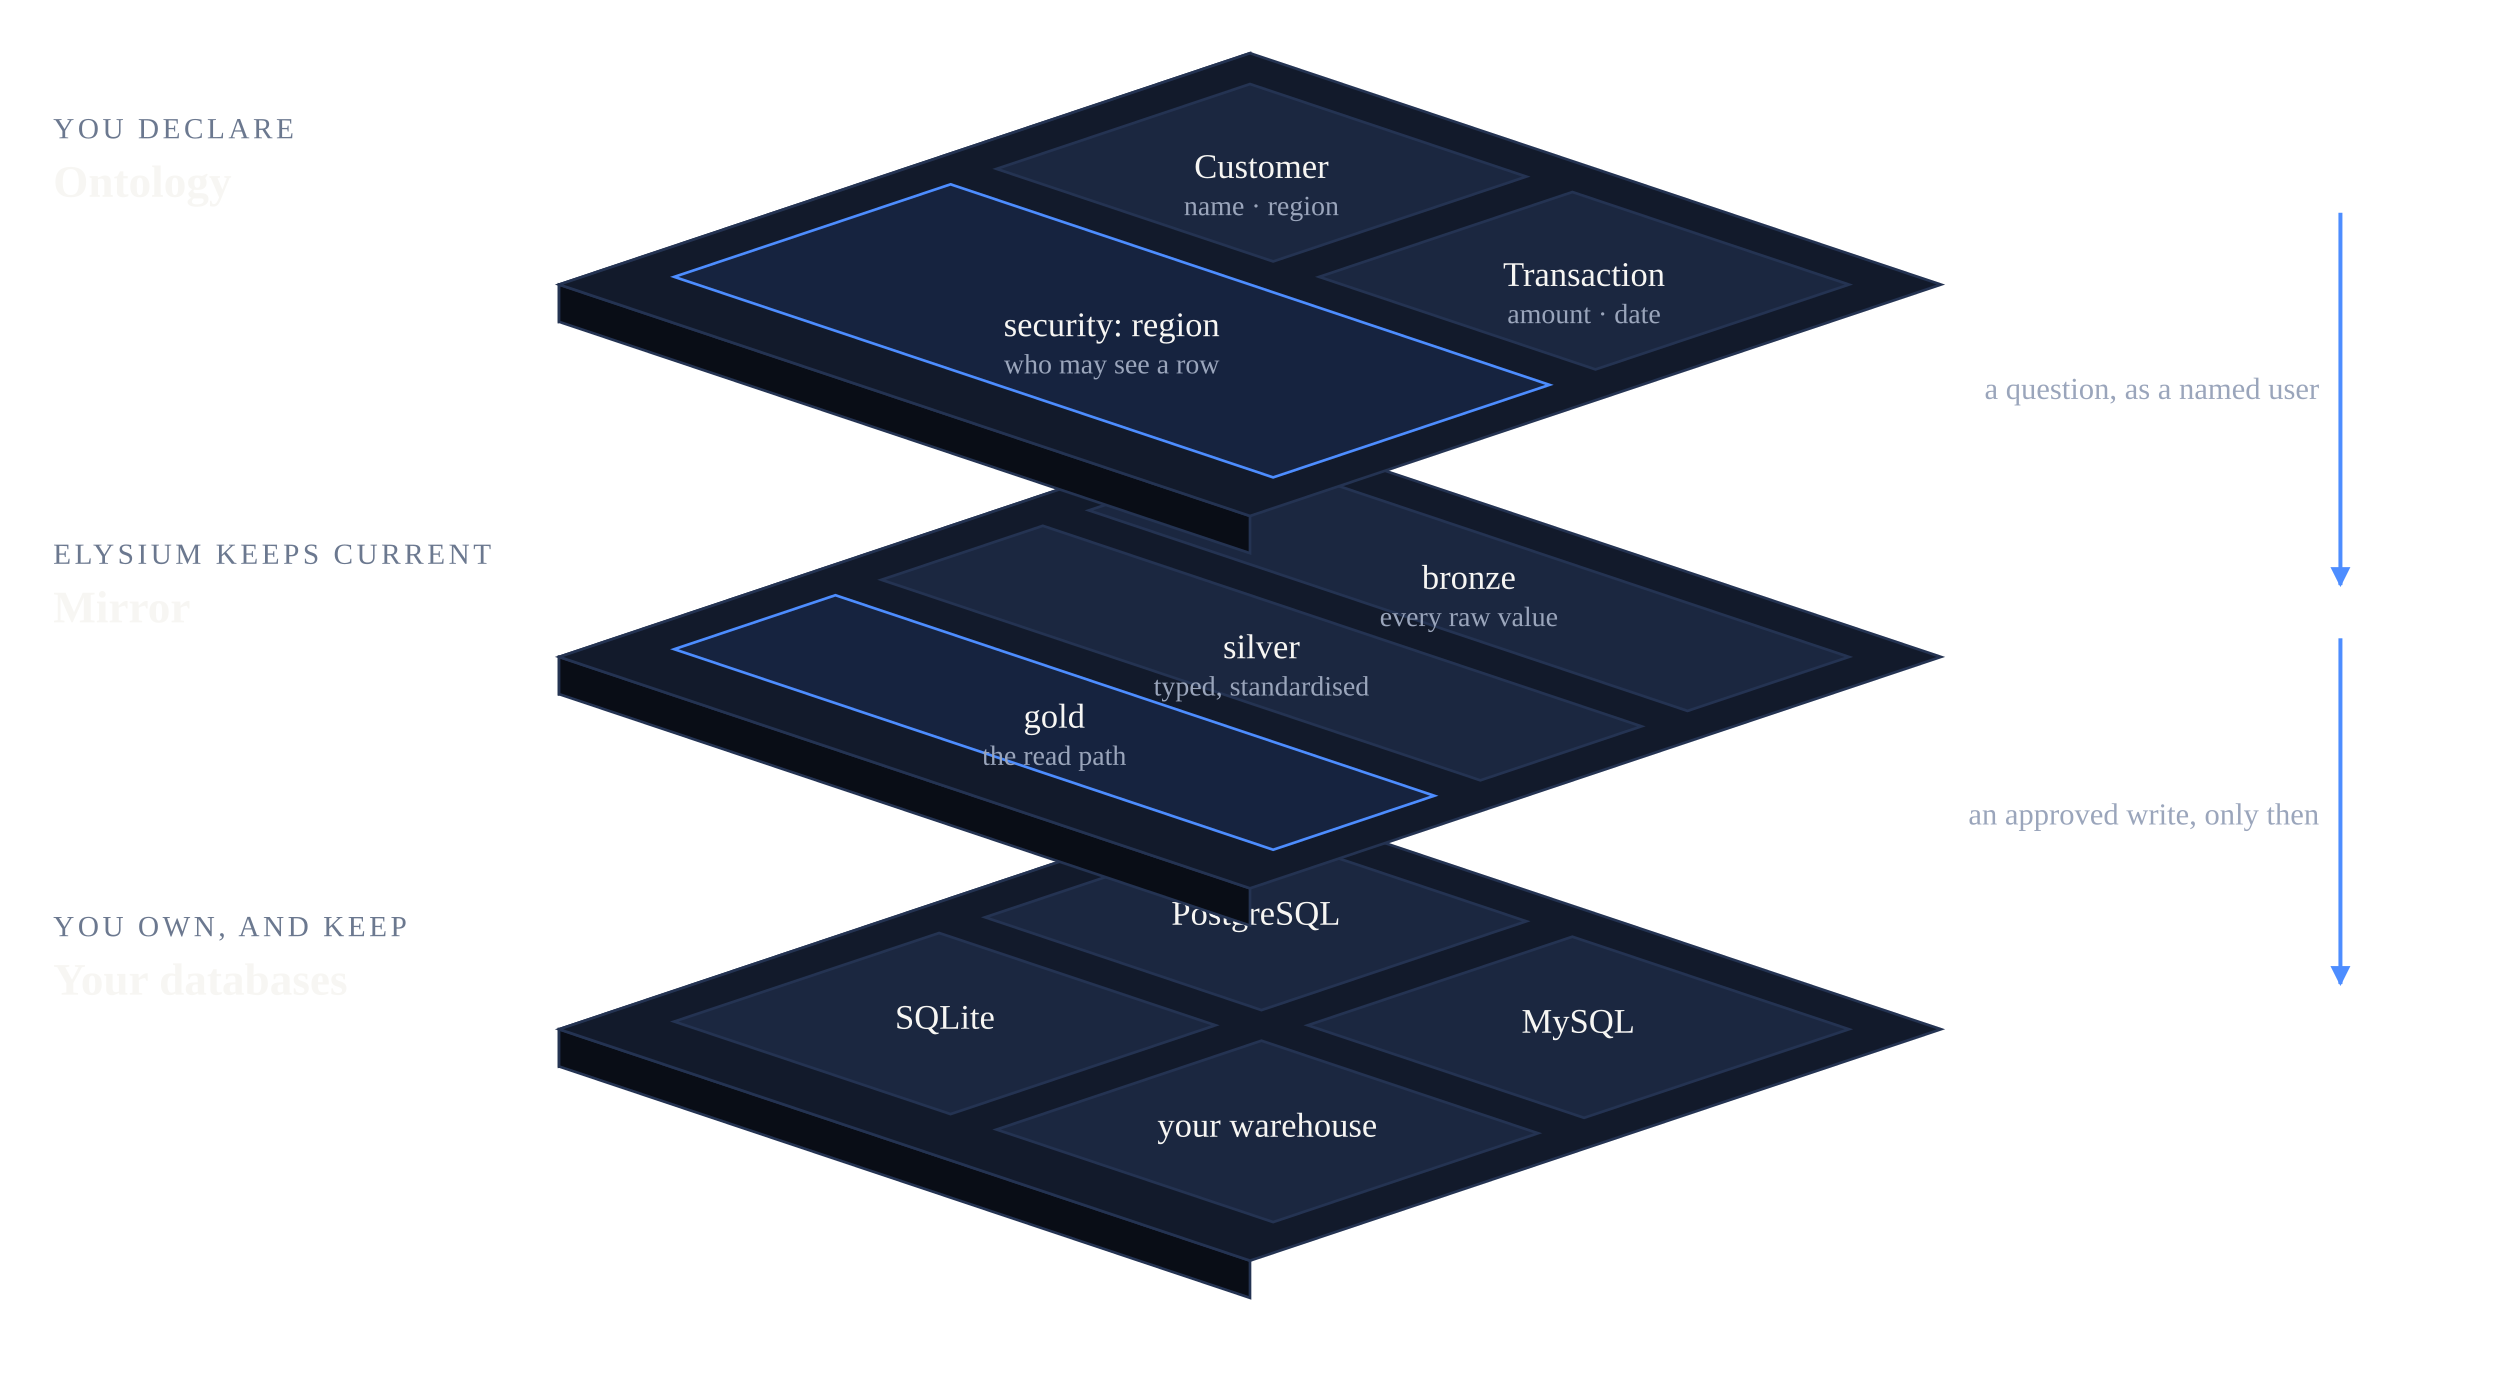
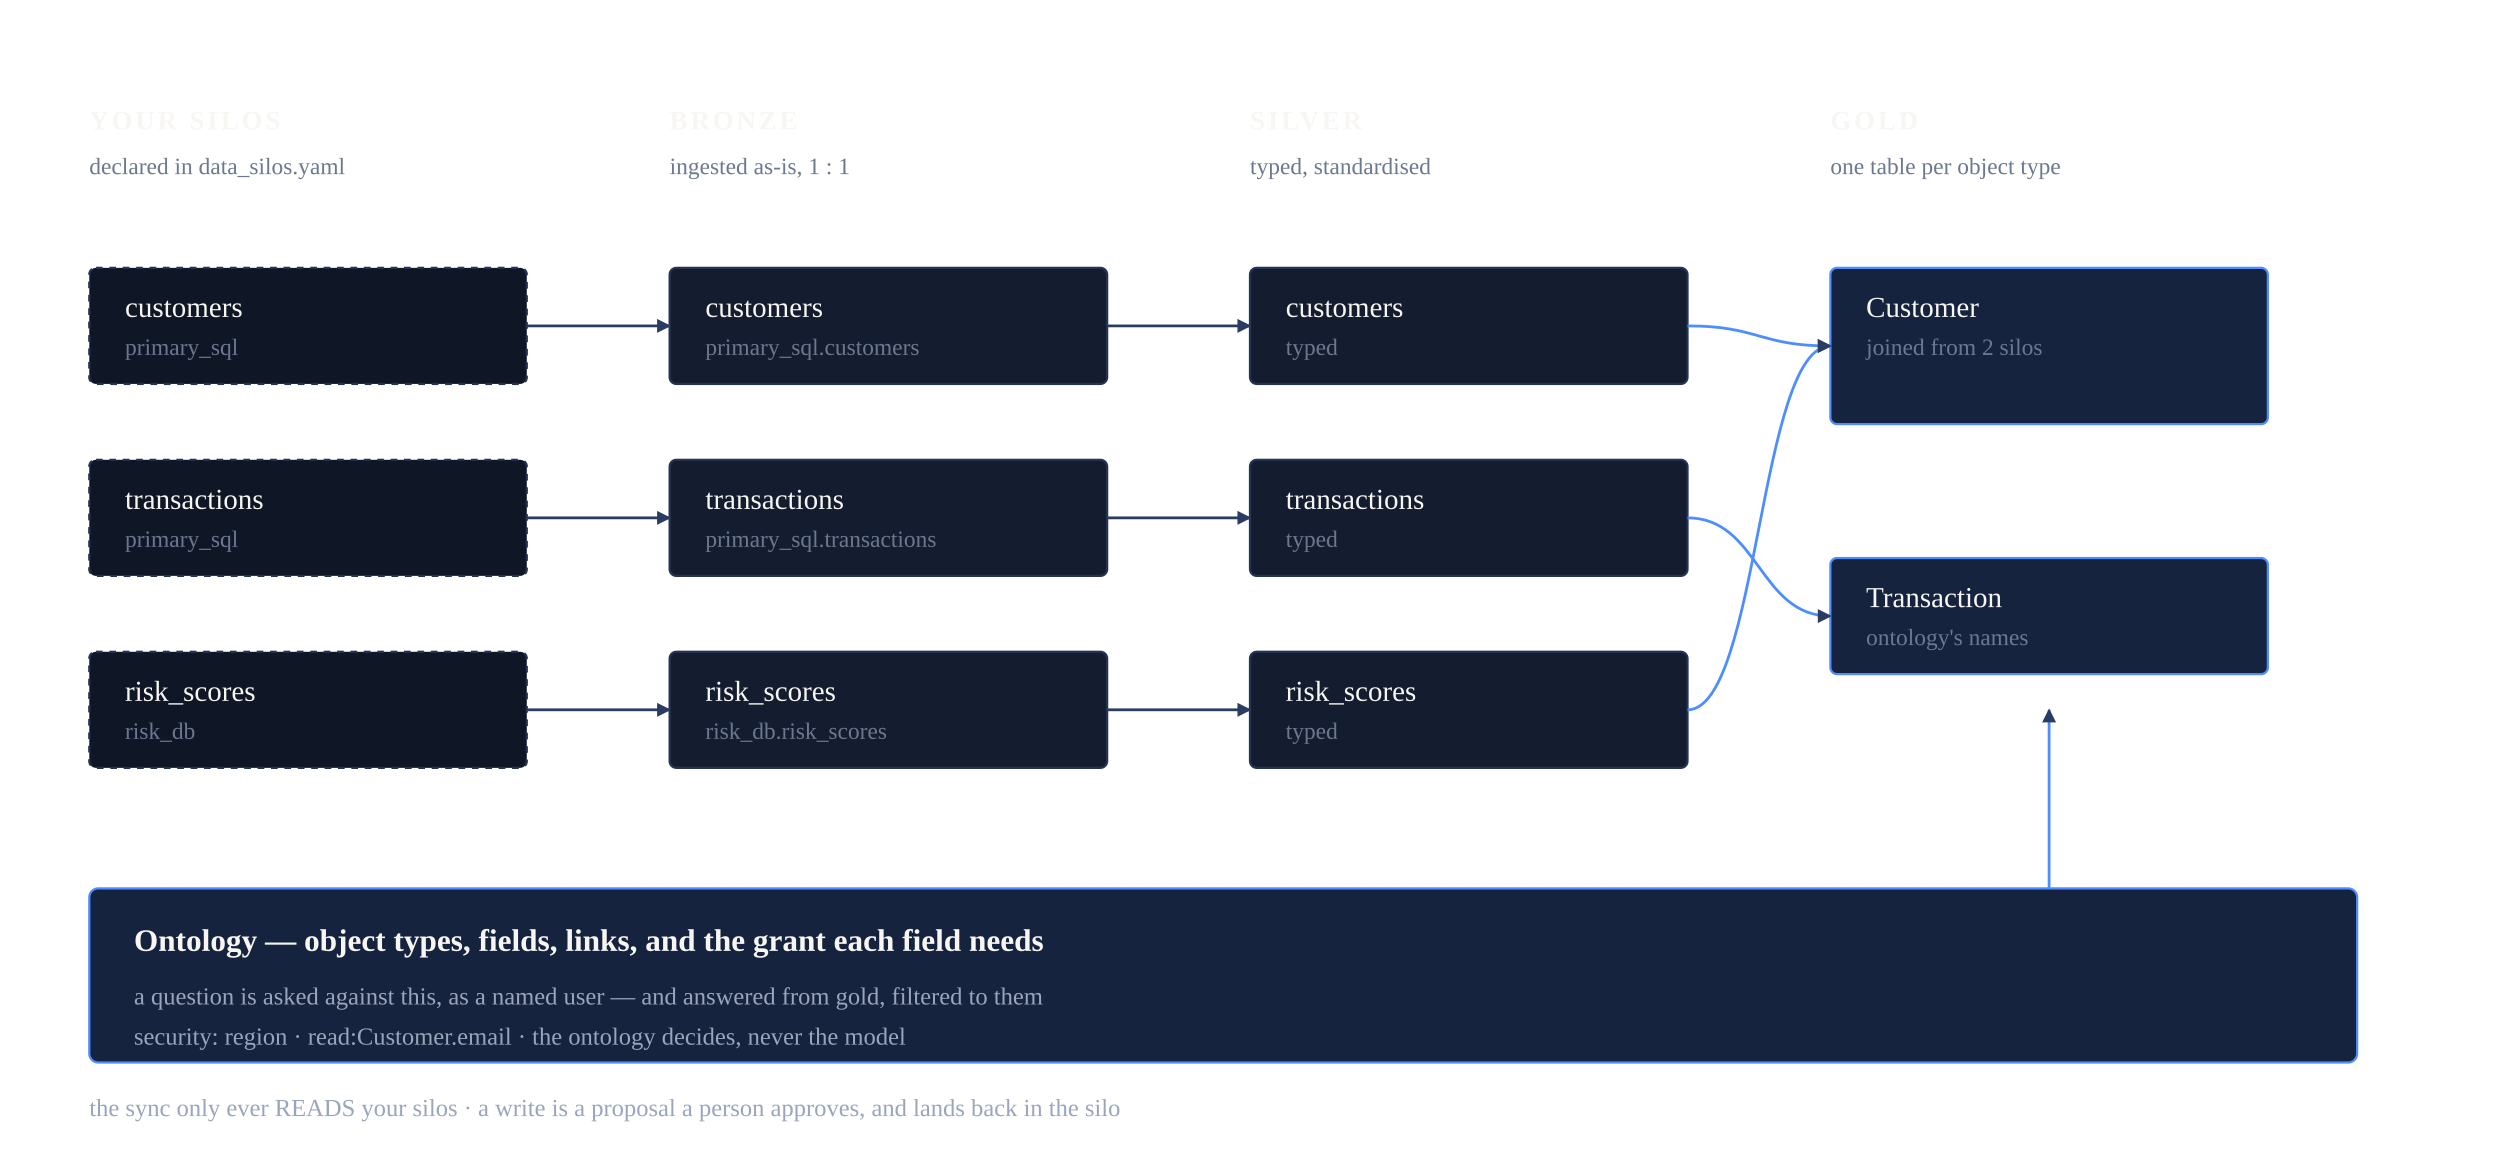
- <svg xmlns="http://www.w3.org/2000/svg" viewBox="0 -70 940 520" role="img" aria-labelledby="arch-title arch-desc">
+ <svg xmlns="http://www.w3.org/2000/svg" viewBox="0 0 1120 520" role="img" aria-labelledby="arch-title arch-desc">
  <style>
-     /* ISOMETRIC, AND THE GEOMETRY IS COMPUTED RATHER THAN EYEBALLED.
-        Every coordinate comes from one projection at 30 degrees with a
-        single squash factor, generated by a script. Hand-placed
-        isometric points are what make a diagram look subtly wrong in a
-        way nobody can name. */
-     .slab      { fill: var(--d-slab, #121a2b); stroke: var(--d-line, #243352); }
-     .slab-side { fill: var(--d-side, #0d1320); stroke: var(--d-line, #243352); }
-     .slab-side--dark { fill: var(--d-side-dark, #090d16); }
-     .chip      { fill: var(--d-chip, #1b2740); stroke: var(--d-line, #243352); }
-     .chip--accent { stroke: var(--d-accent, #4d8dff); fill: var(--d-chip-accent, #16233f); }
-     .slab, .slab-side, .chip { stroke-width: 1; }
-     .chip-label {
-       fill: var(--d-ink, #f7f6f3); font-size: 13px; font-weight: 500;
-       text-anchor: middle; font-family: var(--font-sans, sans-serif);
-     }
-     .chip-sub {
-       fill: var(--d-soft, #9aa5bb); font-size: 10.5px; text-anchor: middle;
-       font-family: var(--font-mono, monospace);
-     }
-     .layer-label {
-       fill: var(--d-faint, #6b788f); font-size: 11px; letter-spacing: .12em;
-       font-family: var(--font-mono, monospace);
-     }
-     .layer-name {
-       fill: var(--d-ink, #f7f6f3); font-size: 17px; font-weight: 600;
-       font-family: var(--font-sans, sans-serif);
-     }
-     .flow { stroke: var(--d-accent, #4d8dff); fill: none; stroke-width: 1.5; }
-     .flow-label {
-       fill: var(--d-soft, #9aa5bb); font-size: 11.5px;
-       font-family: var(--font-mono, monospace);
-     }
+     .box { fill: var(--d-box, #141d30); stroke: var(--d-line, #243352); stroke-width: 1; }
+     .box--silo { fill: var(--d-silo, #0f1626); stroke-dasharray: 3 3; }
+     .box--gold { stroke: var(--d-accent, #4d8dff); fill: var(--d-gold, #16233f); }
+     .name { fill: var(--d-ink, #f7f6f3); font-size: 13px; font-weight: 500;
+              font-family: var(--font-sans, sans-serif); }
+     .sub  { fill: var(--d-faint, #6b788f); font-size: 10.5px;
+              font-family: var(--font-mono, monospace); }
+     .col  { fill: var(--d-ink, #f7f6f3); font-size: 12px; font-weight: 600;
+              letter-spacing: .11em; font-family: var(--font-mono, monospace); }
+     .colsub { fill: var(--d-faint, #6b788f); font-size: 10.5px;
+                font-family: var(--font-mono, monospace); }
+     .wire { fill: none; stroke: var(--d-line-bright, #2b3c63); stroke-width: 1.25; }
+     .wire--gold { stroke: var(--d-accent, #4d8dff); }
+     .onto { fill: var(--d-onto, #16233f); stroke: var(--d-accent, #4d8dff); }
+     .ontolabel { fill: var(--d-ink, #f7f6f3); font-size: 14px; font-weight: 600;
+                   font-family: var(--font-sans, sans-serif); }
+     .note { fill: var(--d-soft, #9aa5bb); font-size: 11px;
+              font-family: var(--font-mono, monospace); }
  </style>
  <defs>
    <marker id="a" viewBox="0 0 10 10" refX="9" refY="5" markerWidth="5" markerHeight="5" orient="auto-start-reverse">
-       <path d="M0 0 L10 5 L0 10 z" fill="var(--d-accent, #4d8dff)" />
+       <path d="M0 0 L10 5 L0 10 z" fill="var(--d-line-bright, #2b3c63)" />
    </marker>
  </defs>
-   <polygon class="slab-side" points="470.0,230.0 210.2,317.0 210.2,331.0 470.0,244.0" />
-   <polygon class="slab-side slab-side--dark" points="210.2,317.0 470.0,404.0 470.0,418.0 210.2,331.0" />
-   <polygon class="slab" points="470.0,230.0 729.8,317.0 470.0,404.0 210.2,317.0" />
-   <polygon class="chip" points="470.0,241.6 573.9,276.4 474.3,309.8 370.4,274.9" />
-   <text class="chip-label" x="472.2" y="277.7">PostgreSQL</text>
-   <polygon class="chip" points="591.2,282.2 695.2,317.0 595.6,350.3 491.7,315.5" />
-   <text class="chip-label" x="593.4" y="318.3">MySQL</text>
-   <polygon class="chip" points="353.1,280.8 457.0,315.5 357.4,348.9 253.5,314.1" />
-   <text class="chip-label" x="355.3" y="316.8">SQLite</text>
-   <polygon class="chip" points="474.3,321.3 578.3,356.1 478.7,389.5 374.7,354.7" />
-   <text class="chip-label" x="476.5" y="357.4">your warehouse</text>
-   <polygon class="slab-side" points="470.0,90.0 210.2,177.0 210.2,191.0 470.0,104.0" />
-   <polygon class="slab-side slab-side--dark" points="210.2,177.0 470.0,264.0 470.0,278.0 210.2,191.0" />
-   <polygon class="slab" points="470.0,90.0 729.8,177.0 470.0,264.0 210.2,177.0" />
-   <polygon class="chip" points="470.0,101.6 695.2,177.0 634.5,197.3 409.4,121.9" />
-   <text class="chip-label" x="552.3" y="151.4">bronze</text>
-   <text class="chip-sub" x="552.3" y="165.4">every raw value</text>
-   <polygon class="chip" points="392.1,127.7 617.2,203.1 556.6,223.4 331.4,148.0" />
-   <text class="chip-label" x="474.3" y="177.5">silver</text>
-   <text class="chip-sub" x="474.3" y="191.5">typed, standardised</text>
-   <polygon class="chip chip--accent" points="314.1,153.8 539.3,229.2 478.7,249.5 253.5,174.1" />
-   <text class="chip-label" x="396.4" y="203.6">gold</text>
-   <text class="chip-sub" x="396.4" y="217.6">the read path</text>
-   <polygon class="slab-side" points="470.0,-50.0 210.2,37.0 210.2,51.0 470.0,-36.0" />
-   <polygon class="slab-side slab-side--dark" points="210.2,37.0 470.0,124.0 470.0,138.0 210.2,51.0" />
-   <polygon class="slab" points="470.0,-50.0 729.8,37.0 470.0,124.0 210.2,37.0" />
-   <polygon class="chip" points="470.0,-38.4 573.9,-3.6 478.7,28.3 374.7,-6.5" />
-   <text class="chip-label" x="474.3" y="-3.1">Customer</text>
-   <text class="chip-sub" x="474.3" y="10.9">name · region</text>
-   <polygon class="chip" points="591.2,2.2 695.2,37.0 599.9,68.9 496.0,34.1" />
-   <text class="chip-label" x="595.6" y="37.5">Transaction</text>
-   <text class="chip-sub" x="595.6" y="51.5">amount · date</text>
-   <polygon class="chip chip--accent" points="357.4,-0.7 582.6,74.7 478.7,109.5 253.5,34.1" />
-   <text class="chip-label" x="418.0" y="56.4">security: region</text>
-   <text class="chip-sub" x="418.0" y="70.4">who may see a row</text>
-   <text class="layer-label" x="20" y="-18">YOU DECLARE</text>
-   <text class="layer-name" x="20" y="4">Ontology</text>
-   <text class="layer-label" x="20" y="142">ELYSIUM KEEPS CURRENT</text>
-   <text class="layer-name" x="20" y="164">Mirror</text>
-   <text class="layer-label" x="20" y="282">YOU OWN, AND KEEP</text>
-   <text class="layer-name" x="20" y="304">Your databases</text>
-   <path class="flow" d="M 880 10 L 880 150" marker-end="url(#a)" />
-   <text class="flow-label" x="872" y="80" text-anchor="end">a question, as a named user</text>
-   <path class="flow" d="M 880 170 L 880 300" marker-end="url(#a)" />
-   <text class="flow-label" x="872" y="240" text-anchor="end">an approved write, only then</text>
+   <text class="col" x="40" y="58">YOUR SILOS</text>
+   <text class="colsub" x="40" y="78">declared in data_silos.yaml</text>
+   <text class="col" x="300" y="58">BRONZE</text>
+   <text class="colsub" x="300" y="78">ingested as-is, 1 : 1</text>
+   <text class="col" x="560" y="58">SILVER</text>
+   <text class="colsub" x="560" y="78">typed, standardised</text>
+   <text class="col" x="820" y="58">GOLD</text>
+   <text class="colsub" x="820" y="78">one table per object type</text>
+   <rect class="box box--silo" x="40" y="120" width="196" height="52" rx="3" />
+   <text class="name" x="56" y="142">customers</text>
+   <text class="sub" x="56" y="159">primary_sql</text>
+   <rect class="box" x="300" y="120" width="196" height="52" rx="3" />
+   <text class="name" x="316" y="142">customers</text>
+   <text class="sub" x="316" y="159">primary_sql.customers</text>
+   <rect class="box" x="560" y="120" width="196" height="52" rx="3" />
+   <text class="name" x="576" y="142">customers</text>
+   <text class="sub" x="576" y="159">typed</text>
+   <rect class="box box--silo" x="40" y="206" width="196" height="52" rx="3" />
+   <text class="name" x="56" y="228">transactions</text>
+   <text class="sub" x="56" y="245">primary_sql</text>
+   <rect class="box" x="300" y="206" width="196" height="52" rx="3" />
+   <text class="name" x="316" y="228">transactions</text>
+   <text class="sub" x="316" y="245">primary_sql.transactions</text>
+   <rect class="box" x="560" y="206" width="196" height="52" rx="3" />
+   <text class="name" x="576" y="228">transactions</text>
+   <text class="sub" x="576" y="245">typed</text>
+   <rect class="box box--silo" x="40" y="292" width="196" height="52" rx="3" />
+   <text class="name" x="56" y="314">risk_scores</text>
+   <text class="sub" x="56" y="331">risk_db</text>
+   <rect class="box" x="300" y="292" width="196" height="52" rx="3" />
+   <text class="name" x="316" y="314">risk_scores</text>
+   <text class="sub" x="316" y="331">risk_db.risk_scores</text>
+   <rect class="box" x="560" y="292" width="196" height="52" rx="3" />
+   <text class="name" x="576" y="314">risk_scores</text>
+   <text class="sub" x="576" y="331">typed</text>
+   <rect class="box box--gold" x="820" y="120" width="196" height="70" rx="3" />
+   <text class="name" x="836" y="142">Customer</text>
+   <text class="sub" x="836" y="159">joined from 2 silos</text>
+   <rect class="box box--gold" x="820" y="250" width="196" height="52" rx="3" />
+   <text class="name" x="836" y="272">Transaction</text>
+   <text class="sub" x="836" y="289">ontology's names</text>
+   <path class="wire" d="M 236 146 C 268.0 146, 268.0 146, 300 146" marker-end="url(#a)" />
+   <path class="wire" d="M 496 146 C 528.0 146, 528.0 146, 560 146" marker-end="url(#a)" />
+   <path class="wire" d="M 236 232 C 268.0 232, 268.0 232, 300 232" marker-end="url(#a)" />
+   <path class="wire" d="M 496 232 C 528.0 232, 528.0 232, 560 232" marker-end="url(#a)" />
+   <path class="wire" d="M 236 318 C 268.0 318, 268.0 318, 300 318" marker-end="url(#a)" />
+   <path class="wire" d="M 496 318 C 528.0 318, 528.0 318, 560 318" marker-end="url(#a)" />
+   <path class="wire wire--gold" d="M 756 146 C 788.0 146, 788.0 155.0, 820 155.0" marker-end="url(#a)" />
+   <path class="wire wire--gold" d="M 756 318 C 788.0 318, 788.0 155.0, 820 155.0" marker-end="url(#a)" />
+   <path class="wire wire--gold" d="M 756 232 C 788.0 232, 788.0 276.0, 820 276.0" marker-end="url(#a)" />
+   <rect class="onto" x="40" y="398" width="1016" height="78" rx="4" />
+   <text class="ontolabel" x="60" y="426">Ontology — object types, fields, links, and the grant each field needs</text>
+   <text class="note" x="60" y="450">a question is asked against this, as a named user — and answered from gold, filtered to them</text>
+   <text class="note" x="60" y="468">security: region · read:Customer.email · the ontology decides, never the model</text>
+   <path class="wire wire--gold" d="M 918 398 L 918 318" marker-end="url(#a)" />
+   <text class="note" x="40" y="500">the sync only ever READS your silos · a write is a proposal a person approves, and lands back in the silo</text>
</svg>
